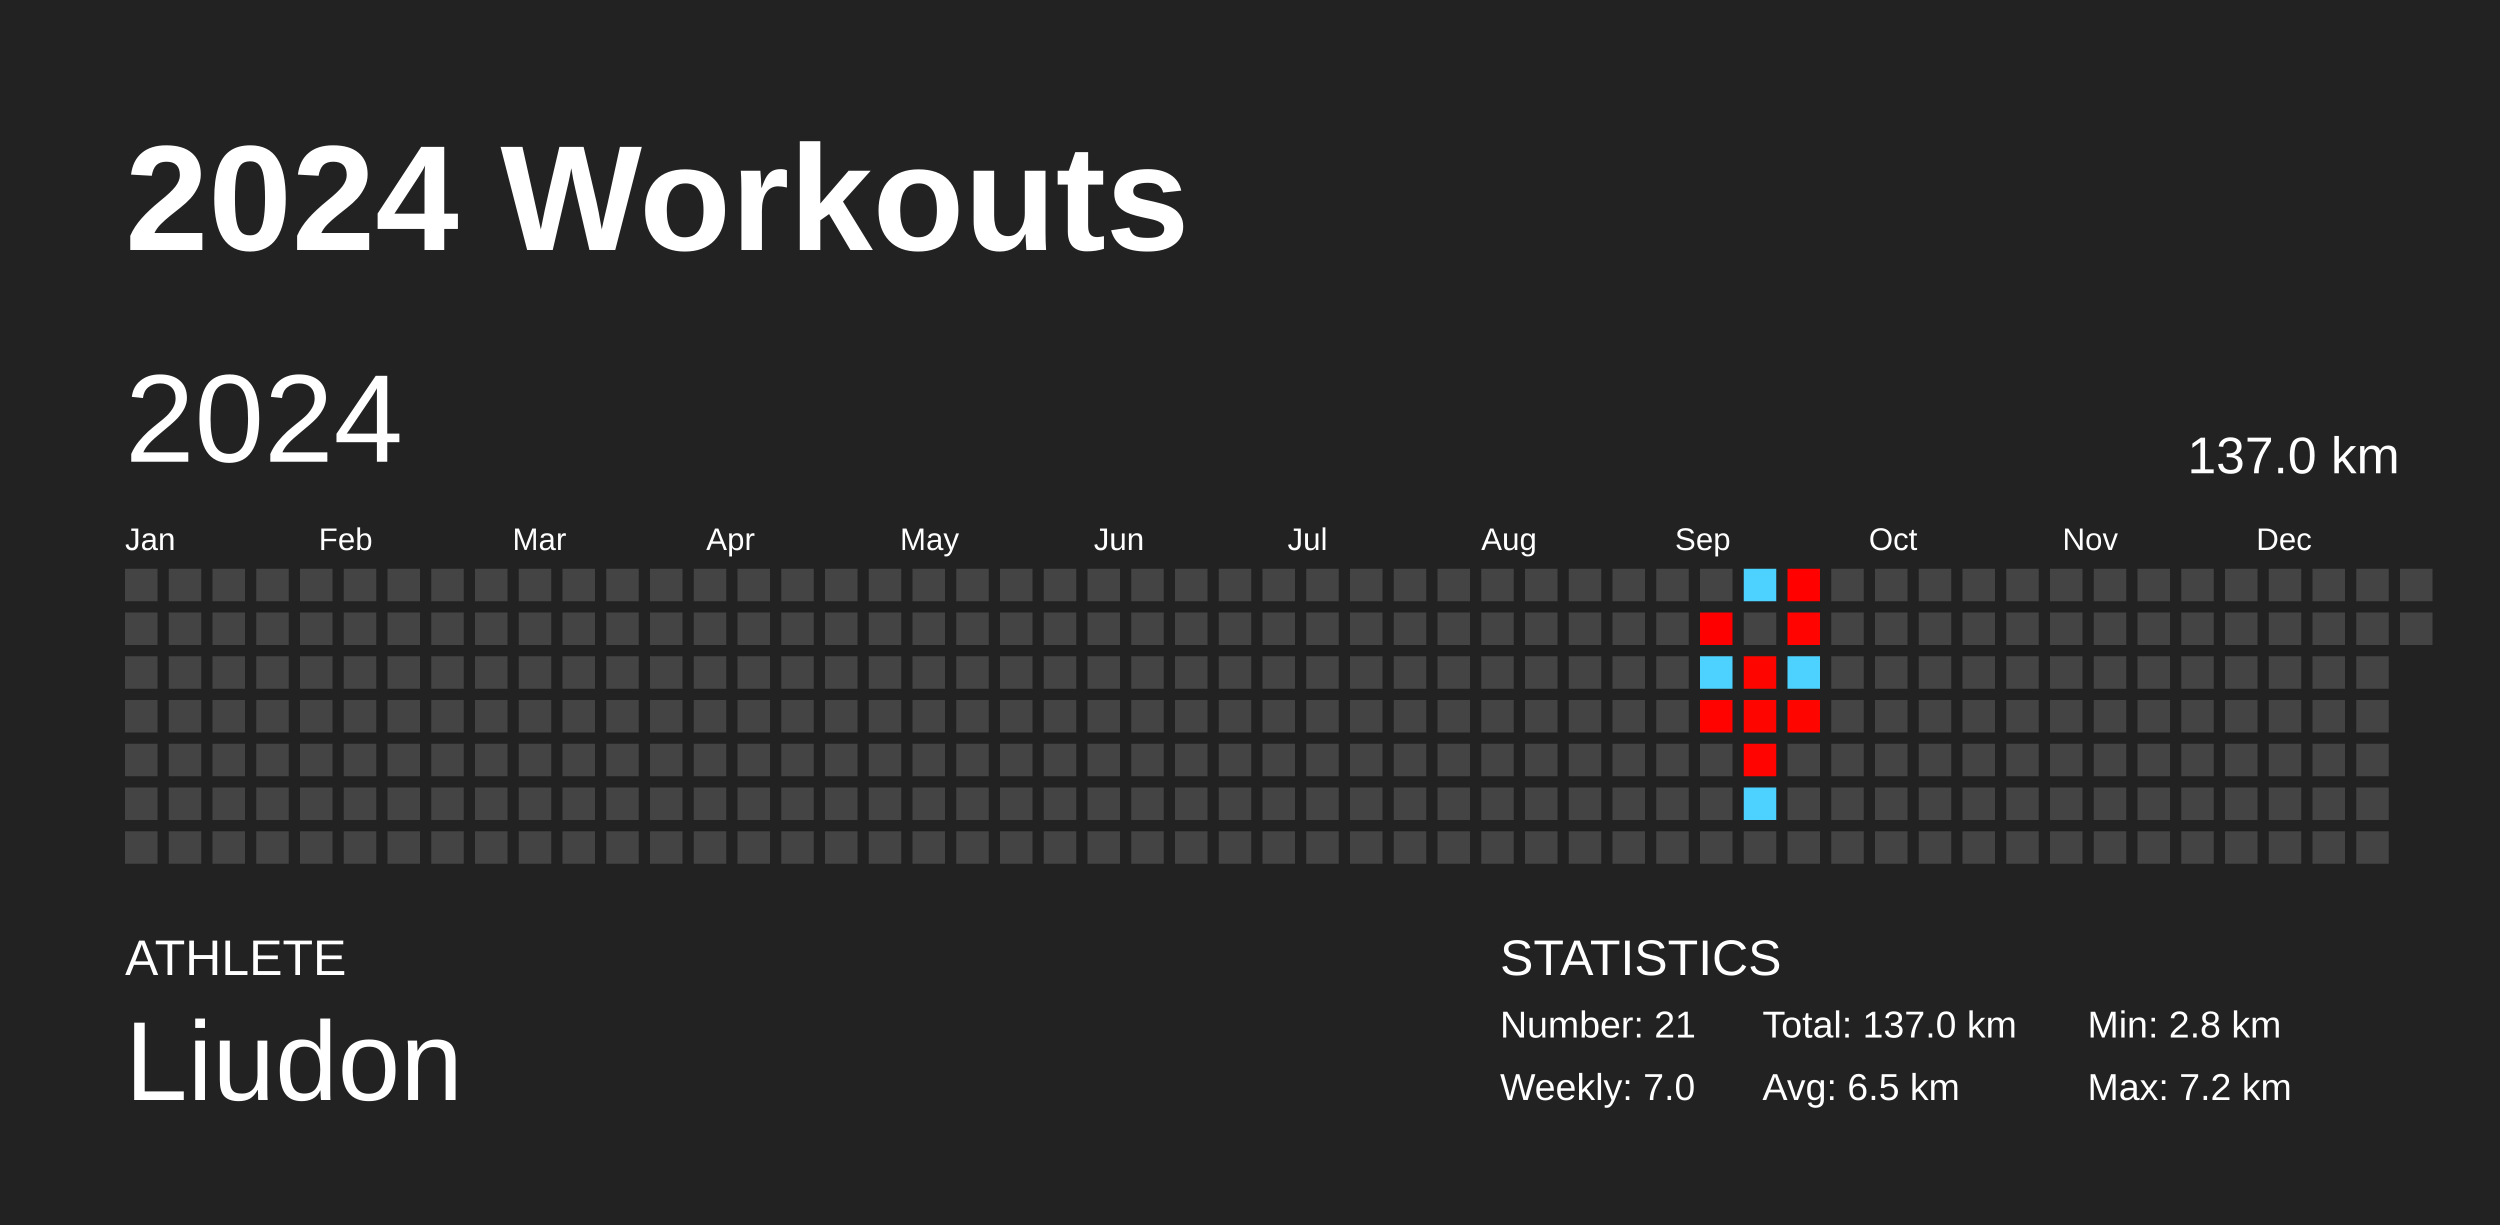
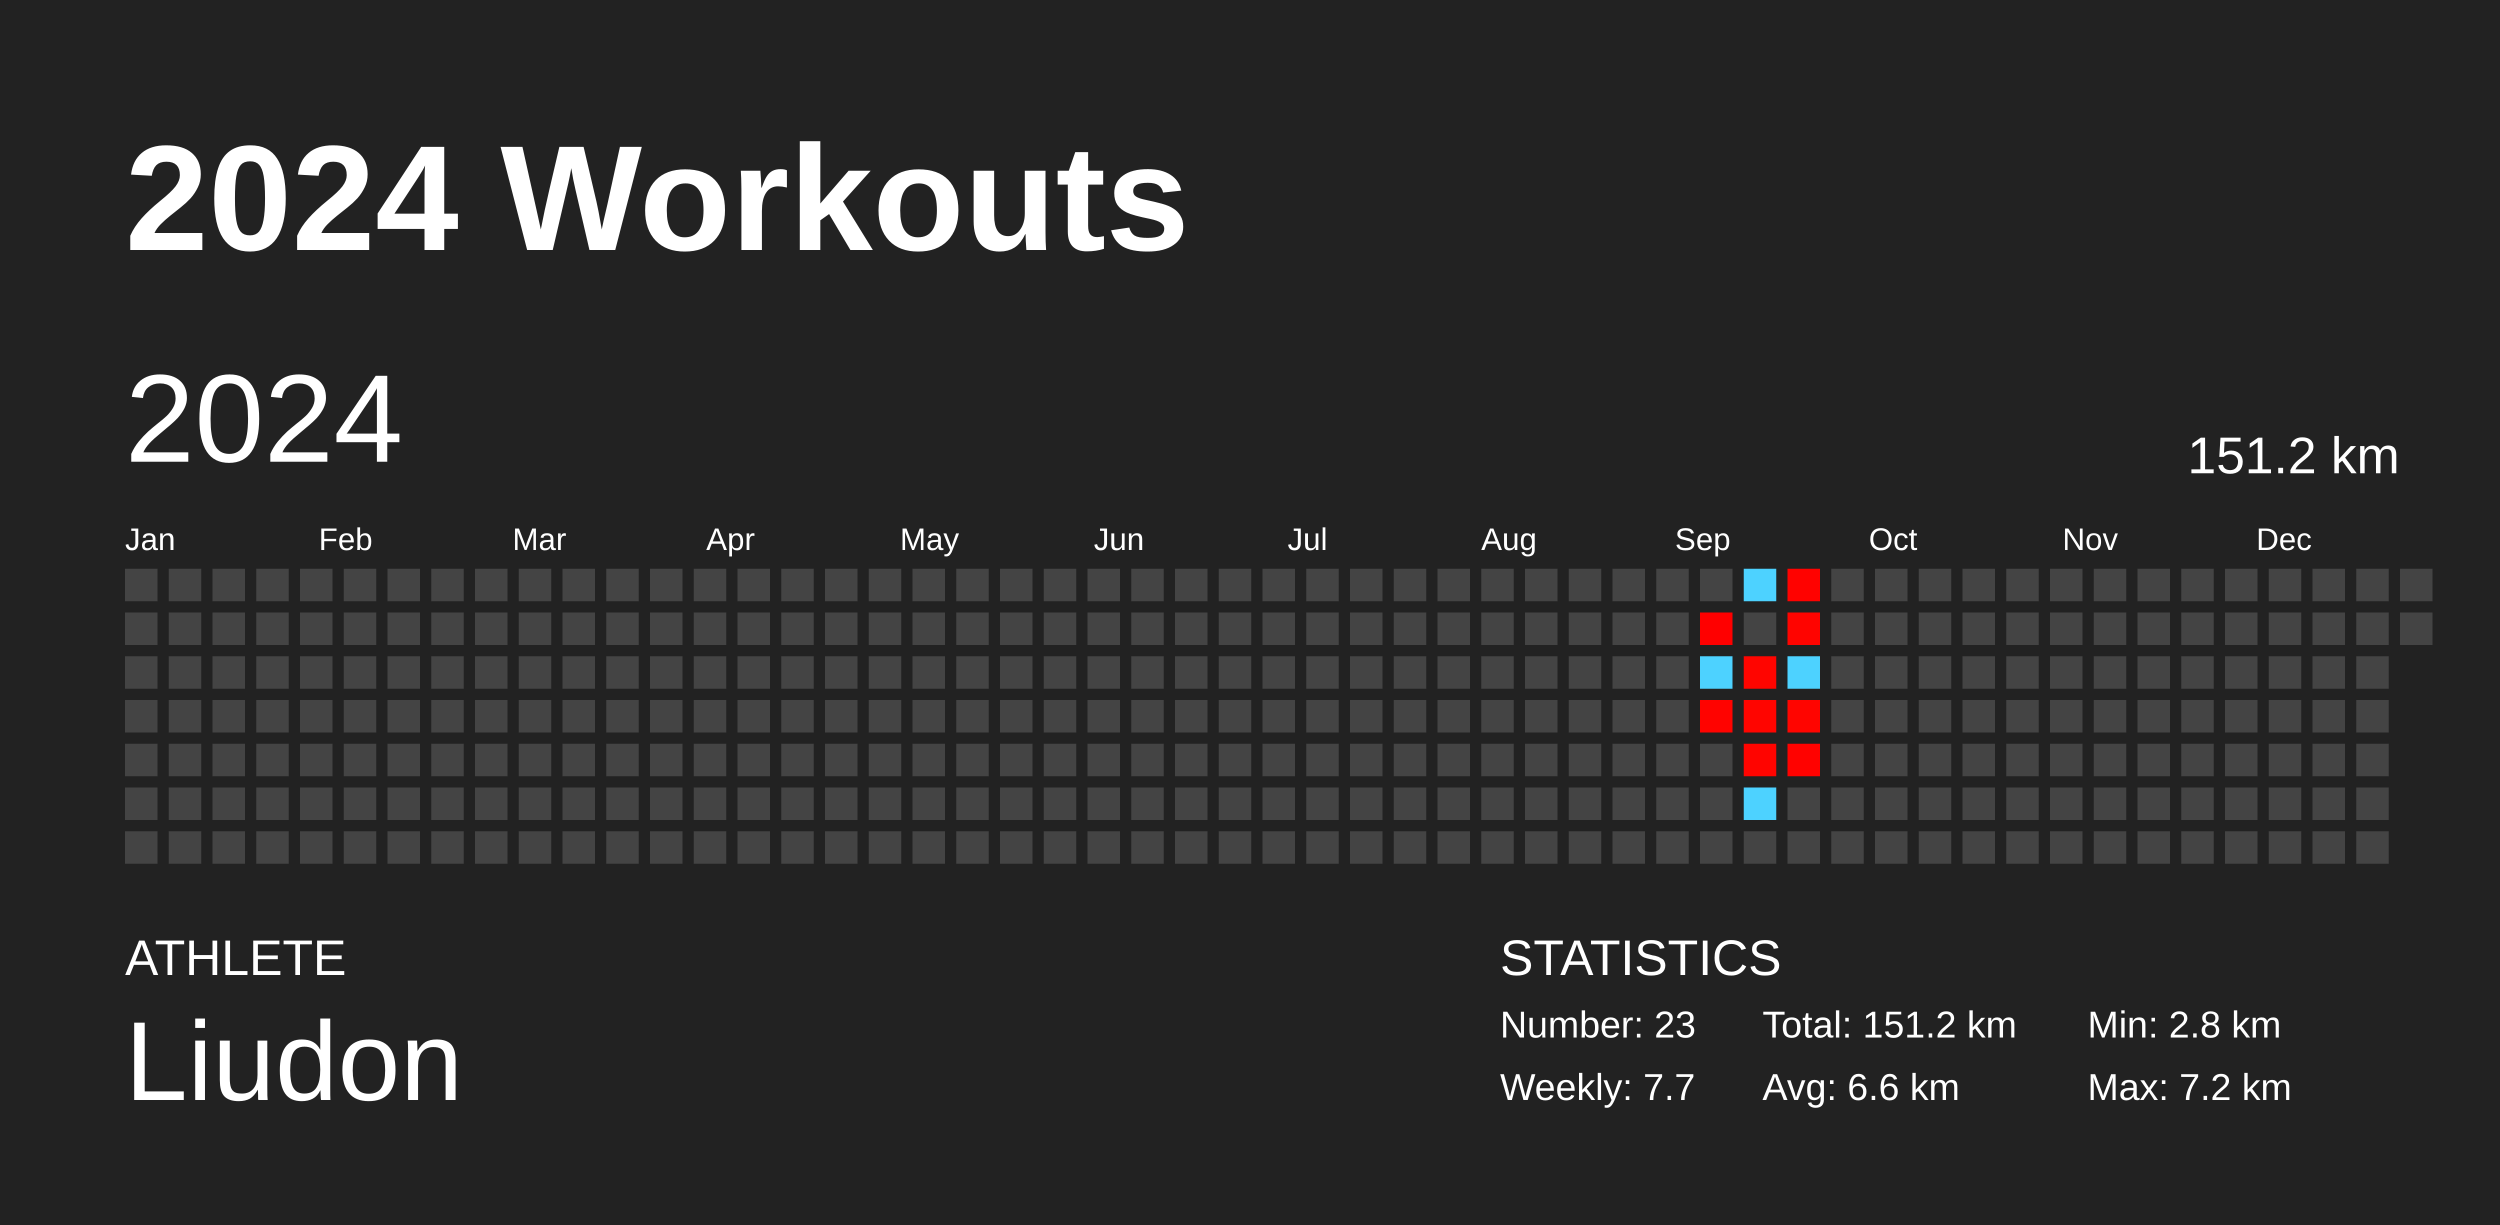
<svg xmlns="http://www.w3.org/2000/svg" baseProfile="full" height="98mm" version="1.1" viewBox="0,0,200,98" width="200mm">
  <defs />
  <rect fill="#222222" height="98" width="200" x="0" y="0" />
  <text fill="#FFFFFF" style="font-size:12px; font-family:Arial; font-weight:bold;" x="10" y="20">2024 Workouts</text>
  <text fill="#FFFFFF" style="font-size:4px; font-family:Arial" x="10" y="78">ATHLETE</text>
  <text fill="#FFFFFF" style="font-size:9px; font-family:Arial" x="10" y="88">Liudon</text>
  <text fill="#FFFFFF" style="font-size:4px; font-family:Arial" x="120" y="78">STATISTICS</text>
-   <text fill="#FFFFFF" style="font-size:3px; font-family:Arial" x="120" y="83">Number: 21</text>
-   <text fill="#FFFFFF" style="font-size:3px; font-family:Arial" x="120" y="88">Weekly: 7.0</text>
-   <text fill="#FFFFFF" style="font-size:3px; font-family:Arial" x="141" y="83">Total: 137.0 km</text>
-   <text fill="#FFFFFF" style="font-size:3px; font-family:Arial" x="141" y="88">Avg: 6.5 km</text>
+   <text fill="#FFFFFF" style="font-size:3px; font-family:Arial" x="120" y="83">Number: 23</text>
+   <text fill="#FFFFFF" style="font-size:3px; font-family:Arial" x="120" y="88">Weekly: 7.7</text>
+   <text fill="#FFFFFF" style="font-size:3px; font-family:Arial" x="141" y="83">Total: 151.2 km</text>
+   <text fill="#FFFFFF" style="font-size:3px; font-family:Arial" x="141" y="88">Avg: 6.6 km</text>
  <text fill="#FFFFFF" style="font-size:3px; font-family:Arial" x="167" y="83">Min: 2.8 km</text>
  <text fill="#FFFFFF" style="font-size:3px; font-family:Arial" x="167" y="88">Max: 7.2 km</text>
  <text dominant-baseline="hanging" fill="#FFFFFF" style="font-size:10.0px; font-family:Arial;" x="10" y="30">2024</text>
-   <text dominant-baseline="hanging" fill="#FFFFFF" style="font-size:4.125px; font-family:Arial;" x="175" y="35">137.0 km</text>
+   <text dominant-baseline="hanging" fill="#FFFFFF" style="font-size:4.125px; font-family:Arial;" x="175" y="35">151.2 km</text>
  <text fill="#FFFFFF" style="font-size:2.5px; font-family:Arial" x="10.0" y="44">Jan</text>
  <text fill="#FFFFFF" style="font-size:2.5px; font-family:Arial" x="25.5" y="44">Feb</text>
  <text fill="#FFFFFF" style="font-size:2.5px; font-family:Arial" x="41.0" y="44">Mar</text>
  <text fill="#FFFFFF" style="font-size:2.5px; font-family:Arial" x="56.5" y="44">Apr</text>
  <text fill="#FFFFFF" style="font-size:2.5px; font-family:Arial" x="72.0" y="44">May</text>
  <text fill="#FFFFFF" style="font-size:2.5px; font-family:Arial" x="87.5" y="44">Jun</text>
  <text fill="#FFFFFF" style="font-size:2.5px; font-family:Arial" x="103.0" y="44">Jul</text>
  <text fill="#FFFFFF" style="font-size:2.5px; font-family:Arial" x="118.5" y="44">Aug</text>
  <text fill="#FFFFFF" style="font-size:2.5px; font-family:Arial" x="134.0" y="44">Sep</text>
  <text fill="#FFFFFF" style="font-size:2.5px; font-family:Arial" x="149.5" y="44">Oct</text>
  <text fill="#FFFFFF" style="font-size:2.5px; font-family:Arial" x="165.0" y="44">Nov</text>
  <text fill="#FFFFFF" style="font-size:2.5px; font-family:Arial" x="180.5" y="44">Dec</text>
  <rect fill="#444444" height="2.6" width="2.6" x="10.0" y="45.5" />
  <rect fill="#444444" height="2.6" width="2.6" x="10.0" y="49.0" />
  <rect fill="#444444" height="2.6" width="2.6" x="10.0" y="52.5" />
  <rect fill="#444444" height="2.6" width="2.6" x="10.0" y="56.0" />
  <rect fill="#444444" height="2.6" width="2.6" x="10.0" y="59.5" />
  <rect fill="#444444" height="2.6" width="2.6" x="10.0" y="63.0" />
  <rect fill="#444444" height="2.6" width="2.6" x="10.0" y="66.5" />
  <rect fill="#444444" height="2.6" width="2.6" x="13.5" y="45.5" />
  <rect fill="#444444" height="2.6" width="2.6" x="13.5" y="49.0" />
  <rect fill="#444444" height="2.6" width="2.6" x="13.5" y="52.5" />
  <rect fill="#444444" height="2.6" width="2.6" x="13.5" y="56.0" />
  <rect fill="#444444" height="2.6" width="2.6" x="13.5" y="59.5" />
  <rect fill="#444444" height="2.6" width="2.6" x="13.5" y="63.0" />
  <rect fill="#444444" height="2.6" width="2.6" x="13.5" y="66.5" />
  <rect fill="#444444" height="2.6" width="2.6" x="17.0" y="45.5" />
  <rect fill="#444444" height="2.6" width="2.6" x="17.0" y="49.0" />
  <rect fill="#444444" height="2.6" width="2.6" x="17.0" y="52.5" />
  <rect fill="#444444" height="2.6" width="2.6" x="17.0" y="56.0" />
  <rect fill="#444444" height="2.6" width="2.6" x="17.0" y="59.5" />
  <rect fill="#444444" height="2.6" width="2.6" x="17.0" y="63.0" />
  <rect fill="#444444" height="2.6" width="2.6" x="17.0" y="66.5" />
  <rect fill="#444444" height="2.6" width="2.6" x="20.5" y="45.5" />
  <rect fill="#444444" height="2.6" width="2.6" x="20.5" y="49.0" />
  <rect fill="#444444" height="2.6" width="2.6" x="20.5" y="52.5" />
  <rect fill="#444444" height="2.6" width="2.6" x="20.5" y="56.0" />
  <rect fill="#444444" height="2.6" width="2.6" x="20.5" y="59.5" />
  <rect fill="#444444" height="2.6" width="2.6" x="20.5" y="63.0" />
  <rect fill="#444444" height="2.6" width="2.6" x="20.5" y="66.5" />
  <rect fill="#444444" height="2.6" width="2.6" x="24.0" y="45.5" />
  <rect fill="#444444" height="2.6" width="2.6" x="24.0" y="49.0" />
  <rect fill="#444444" height="2.6" width="2.6" x="24.0" y="52.5" />
  <rect fill="#444444" height="2.6" width="2.6" x="24.0" y="56.0" />
  <rect fill="#444444" height="2.6" width="2.6" x="24.0" y="59.5" />
  <rect fill="#444444" height="2.6" width="2.6" x="24.0" y="63.0" />
  <rect fill="#444444" height="2.6" width="2.6" x="24.0" y="66.5" />
  <rect fill="#444444" height="2.6" width="2.6" x="27.5" y="45.5" />
  <rect fill="#444444" height="2.6" width="2.6" x="27.5" y="49.0" />
  <rect fill="#444444" height="2.6" width="2.6" x="27.5" y="52.5" />
  <rect fill="#444444" height="2.6" width="2.6" x="27.5" y="56.0" />
  <rect fill="#444444" height="2.6" width="2.6" x="27.5" y="59.5" />
  <rect fill="#444444" height="2.6" width="2.6" x="27.5" y="63.0" />
  <rect fill="#444444" height="2.6" width="2.6" x="27.5" y="66.5" />
  <rect fill="#444444" height="2.6" width="2.6" x="31.0" y="45.5" />
  <rect fill="#444444" height="2.6" width="2.6" x="31.0" y="49.0" />
  <rect fill="#444444" height="2.6" width="2.6" x="31.0" y="52.5" />
  <rect fill="#444444" height="2.6" width="2.6" x="31.0" y="56.0" />
  <rect fill="#444444" height="2.6" width="2.6" x="31.0" y="59.5" />
  <rect fill="#444444" height="2.6" width="2.6" x="31.0" y="63.0" />
  <rect fill="#444444" height="2.6" width="2.6" x="31.0" y="66.5" />
  <rect fill="#444444" height="2.6" width="2.6" x="34.5" y="45.5" />
  <rect fill="#444444" height="2.6" width="2.6" x="34.5" y="49.0" />
  <rect fill="#444444" height="2.6" width="2.6" x="34.5" y="52.5" />
  <rect fill="#444444" height="2.6" width="2.6" x="34.5" y="56.0" />
  <rect fill="#444444" height="2.6" width="2.6" x="34.5" y="59.5" />
  <rect fill="#444444" height="2.6" width="2.6" x="34.5" y="63.0" />
  <rect fill="#444444" height="2.6" width="2.6" x="34.5" y="66.5" />
  <rect fill="#444444" height="2.6" width="2.6" x="38.0" y="45.5" />
  <rect fill="#444444" height="2.6" width="2.6" x="38.0" y="49.0" />
  <rect fill="#444444" height="2.6" width="2.6" x="38.0" y="52.5" />
  <rect fill="#444444" height="2.6" width="2.6" x="38.0" y="56.0" />
  <rect fill="#444444" height="2.6" width="2.6" x="38.0" y="59.5" />
  <rect fill="#444444" height="2.6" width="2.6" x="38.0" y="63.0" />
  <rect fill="#444444" height="2.6" width="2.6" x="38.0" y="66.5" />
  <rect fill="#444444" height="2.6" width="2.6" x="41.5" y="45.5" />
  <rect fill="#444444" height="2.6" width="2.6" x="41.5" y="49.0" />
  <rect fill="#444444" height="2.6" width="2.6" x="41.5" y="52.5" />
  <rect fill="#444444" height="2.6" width="2.6" x="41.5" y="56.0" />
  <rect fill="#444444" height="2.6" width="2.6" x="41.5" y="59.5" />
  <rect fill="#444444" height="2.6" width="2.6" x="41.5" y="63.0" />
  <rect fill="#444444" height="2.6" width="2.6" x="41.5" y="66.5" />
  <rect fill="#444444" height="2.6" width="2.6" x="45.0" y="45.5" />
  <rect fill="#444444" height="2.6" width="2.6" x="45.0" y="49.0" />
  <rect fill="#444444" height="2.6" width="2.6" x="45.0" y="52.5" />
  <rect fill="#444444" height="2.6" width="2.6" x="45.0" y="56.0" />
  <rect fill="#444444" height="2.6" width="2.6" x="45.0" y="59.5" />
  <rect fill="#444444" height="2.6" width="2.6" x="45.0" y="63.0" />
  <rect fill="#444444" height="2.6" width="2.6" x="45.0" y="66.5" />
  <rect fill="#444444" height="2.6" width="2.6" x="48.5" y="45.5" />
  <rect fill="#444444" height="2.6" width="2.6" x="48.5" y="49.0" />
  <rect fill="#444444" height="2.6" width="2.6" x="48.5" y="52.5" />
  <rect fill="#444444" height="2.6" width="2.6" x="48.5" y="56.0" />
  <rect fill="#444444" height="2.6" width="2.6" x="48.5" y="59.5" />
  <rect fill="#444444" height="2.6" width="2.6" x="48.5" y="63.0" />
  <rect fill="#444444" height="2.6" width="2.6" x="48.5" y="66.5" />
  <rect fill="#444444" height="2.6" width="2.6" x="52.0" y="45.5" />
  <rect fill="#444444" height="2.6" width="2.6" x="52.0" y="49.0" />
  <rect fill="#444444" height="2.6" width="2.6" x="52.0" y="52.5" />
  <rect fill="#444444" height="2.6" width="2.6" x="52.0" y="56.0" />
  <rect fill="#444444" height="2.6" width="2.6" x="52.0" y="59.5" />
  <rect fill="#444444" height="2.6" width="2.6" x="52.0" y="63.0" />
  <rect fill="#444444" height="2.6" width="2.6" x="52.0" y="66.5" />
  <rect fill="#444444" height="2.6" width="2.6" x="55.5" y="45.5" />
  <rect fill="#444444" height="2.6" width="2.6" x="55.5" y="49.0" />
  <rect fill="#444444" height="2.6" width="2.6" x="55.5" y="52.5" />
  <rect fill="#444444" height="2.6" width="2.6" x="55.5" y="56.0" />
  <rect fill="#444444" height="2.6" width="2.6" x="55.5" y="59.5" />
  <rect fill="#444444" height="2.6" width="2.6" x="55.5" y="63.0" />
  <rect fill="#444444" height="2.6" width="2.6" x="55.5" y="66.5" />
  <rect fill="#444444" height="2.6" width="2.6" x="59.0" y="45.5" />
  <rect fill="#444444" height="2.6" width="2.6" x="59.0" y="49.0" />
  <rect fill="#444444" height="2.6" width="2.6" x="59.0" y="52.5" />
  <rect fill="#444444" height="2.6" width="2.6" x="59.0" y="56.0" />
  <rect fill="#444444" height="2.6" width="2.6" x="59.0" y="59.5" />
  <rect fill="#444444" height="2.6" width="2.6" x="59.0" y="63.0" />
  <rect fill="#444444" height="2.6" width="2.6" x="59.0" y="66.5" />
  <rect fill="#444444" height="2.6" width="2.6" x="62.5" y="45.5" />
  <rect fill="#444444" height="2.6" width="2.6" x="62.5" y="49.0" />
  <rect fill="#444444" height="2.6" width="2.6" x="62.5" y="52.5" />
  <rect fill="#444444" height="2.6" width="2.6" x="62.5" y="56.0" />
  <rect fill="#444444" height="2.6" width="2.6" x="62.5" y="59.5" />
  <rect fill="#444444" height="2.6" width="2.6" x="62.5" y="63.0" />
  <rect fill="#444444" height="2.6" width="2.6" x="62.5" y="66.5" />
  <rect fill="#444444" height="2.6" width="2.6" x="66.0" y="45.5" />
  <rect fill="#444444" height="2.6" width="2.6" x="66.0" y="49.0" />
  <rect fill="#444444" height="2.6" width="2.6" x="66.0" y="52.5" />
  <rect fill="#444444" height="2.6" width="2.6" x="66.0" y="56.0" />
  <rect fill="#444444" height="2.6" width="2.6" x="66.0" y="59.5" />
  <rect fill="#444444" height="2.6" width="2.6" x="66.0" y="63.0" />
  <rect fill="#444444" height="2.6" width="2.6" x="66.0" y="66.5" />
  <rect fill="#444444" height="2.6" width="2.6" x="69.5" y="45.5" />
  <rect fill="#444444" height="2.6" width="2.6" x="69.5" y="49.0" />
  <rect fill="#444444" height="2.6" width="2.6" x="69.5" y="52.5" />
  <rect fill="#444444" height="2.6" width="2.6" x="69.5" y="56.0" />
  <rect fill="#444444" height="2.6" width="2.6" x="69.5" y="59.5" />
  <rect fill="#444444" height="2.6" width="2.6" x="69.5" y="63.0" />
  <rect fill="#444444" height="2.6" width="2.6" x="69.5" y="66.5" />
  <rect fill="#444444" height="2.6" width="2.6" x="73.0" y="45.5" />
  <rect fill="#444444" height="2.6" width="2.6" x="73.0" y="49.0" />
  <rect fill="#444444" height="2.6" width="2.6" x="73.0" y="52.5" />
  <rect fill="#444444" height="2.6" width="2.6" x="73.0" y="56.0" />
  <rect fill="#444444" height="2.6" width="2.6" x="73.0" y="59.5" />
  <rect fill="#444444" height="2.6" width="2.6" x="73.0" y="63.0" />
  <rect fill="#444444" height="2.6" width="2.6" x="73.0" y="66.5" />
  <rect fill="#444444" height="2.6" width="2.6" x="76.5" y="45.5" />
  <rect fill="#444444" height="2.6" width="2.6" x="76.5" y="49.0" />
  <rect fill="#444444" height="2.6" width="2.6" x="76.5" y="52.5" />
  <rect fill="#444444" height="2.6" width="2.6" x="76.5" y="56.0" />
  <rect fill="#444444" height="2.6" width="2.6" x="76.5" y="59.5" />
  <rect fill="#444444" height="2.6" width="2.6" x="76.5" y="63.0" />
  <rect fill="#444444" height="2.6" width="2.6" x="76.5" y="66.5" />
  <rect fill="#444444" height="2.6" width="2.6" x="80.0" y="45.5" />
  <rect fill="#444444" height="2.6" width="2.6" x="80.0" y="49.0" />
  <rect fill="#444444" height="2.6" width="2.6" x="80.0" y="52.5" />
  <rect fill="#444444" height="2.6" width="2.6" x="80.0" y="56.0" />
  <rect fill="#444444" height="2.6" width="2.6" x="80.0" y="59.5" />
  <rect fill="#444444" height="2.6" width="2.6" x="80.0" y="63.0" />
  <rect fill="#444444" height="2.6" width="2.6" x="80.0" y="66.5" />
  <rect fill="#444444" height="2.6" width="2.6" x="83.5" y="45.5" />
  <rect fill="#444444" height="2.6" width="2.6" x="83.5" y="49.0" />
  <rect fill="#444444" height="2.6" width="2.6" x="83.5" y="52.5" />
  <rect fill="#444444" height="2.6" width="2.6" x="83.5" y="56.0" />
  <rect fill="#444444" height="2.6" width="2.6" x="83.5" y="59.5" />
  <rect fill="#444444" height="2.6" width="2.6" x="83.5" y="63.0" />
  <rect fill="#444444" height="2.6" width="2.6" x="83.5" y="66.5" />
  <rect fill="#444444" height="2.6" width="2.6" x="87.0" y="45.5" />
  <rect fill="#444444" height="2.6" width="2.6" x="87.0" y="49.0" />
  <rect fill="#444444" height="2.6" width="2.6" x="87.0" y="52.5" />
  <rect fill="#444444" height="2.6" width="2.6" x="87.0" y="56.0" />
  <rect fill="#444444" height="2.6" width="2.6" x="87.0" y="59.5" />
  <rect fill="#444444" height="2.6" width="2.6" x="87.0" y="63.0" />
  <rect fill="#444444" height="2.6" width="2.6" x="87.0" y="66.5" />
  <rect fill="#444444" height="2.6" width="2.6" x="90.5" y="45.5" />
  <rect fill="#444444" height="2.6" width="2.6" x="90.5" y="49.0" />
  <rect fill="#444444" height="2.6" width="2.6" x="90.5" y="52.5" />
  <rect fill="#444444" height="2.6" width="2.6" x="90.5" y="56.0" />
  <rect fill="#444444" height="2.6" width="2.6" x="90.5" y="59.5" />
  <rect fill="#444444" height="2.6" width="2.6" x="90.5" y="63.0" />
  <rect fill="#444444" height="2.6" width="2.6" x="90.5" y="66.5" />
  <rect fill="#444444" height="2.6" width="2.6" x="94.0" y="45.5" />
  <rect fill="#444444" height="2.6" width="2.6" x="94.0" y="49.0" />
  <rect fill="#444444" height="2.6" width="2.6" x="94.0" y="52.5" />
  <rect fill="#444444" height="2.6" width="2.6" x="94.0" y="56.0" />
  <rect fill="#444444" height="2.6" width="2.6" x="94.0" y="59.5" />
  <rect fill="#444444" height="2.6" width="2.6" x="94.0" y="63.0" />
  <rect fill="#444444" height="2.6" width="2.6" x="94.0" y="66.5" />
  <rect fill="#444444" height="2.6" width="2.6" x="97.5" y="45.5" />
  <rect fill="#444444" height="2.6" width="2.6" x="97.5" y="49.0" />
  <rect fill="#444444" height="2.6" width="2.6" x="97.5" y="52.5" />
  <rect fill="#444444" height="2.6" width="2.6" x="97.5" y="56.0" />
  <rect fill="#444444" height="2.6" width="2.6" x="97.5" y="59.5" />
  <rect fill="#444444" height="2.6" width="2.6" x="97.5" y="63.0" />
  <rect fill="#444444" height="2.6" width="2.6" x="97.5" y="66.5" />
  <rect fill="#444444" height="2.6" width="2.6" x="101.0" y="45.5" />
  <rect fill="#444444" height="2.6" width="2.6" x="101.0" y="49.0" />
  <rect fill="#444444" height="2.6" width="2.6" x="101.0" y="52.5" />
  <rect fill="#444444" height="2.6" width="2.6" x="101.0" y="56.0" />
  <rect fill="#444444" height="2.6" width="2.6" x="101.0" y="59.5" />
  <rect fill="#444444" height="2.6" width="2.6" x="101.0" y="63.0" />
  <rect fill="#444444" height="2.6" width="2.6" x="101.0" y="66.5" />
  <rect fill="#444444" height="2.6" width="2.6" x="104.5" y="45.5" />
  <rect fill="#444444" height="2.6" width="2.6" x="104.5" y="49.0" />
  <rect fill="#444444" height="2.6" width="2.6" x="104.5" y="52.5" />
  <rect fill="#444444" height="2.6" width="2.6" x="104.5" y="56.0" />
  <rect fill="#444444" height="2.6" width="2.6" x="104.5" y="59.5" />
  <rect fill="#444444" height="2.6" width="2.6" x="104.5" y="63.0" />
  <rect fill="#444444" height="2.6" width="2.6" x="104.5" y="66.5" />
  <rect fill="#444444" height="2.6" width="2.6" x="108.0" y="45.5" />
  <rect fill="#444444" height="2.6" width="2.6" x="108.0" y="49.0" />
  <rect fill="#444444" height="2.6" width="2.6" x="108.0" y="52.5" />
  <rect fill="#444444" height="2.6" width="2.6" x="108.0" y="56.0" />
  <rect fill="#444444" height="2.6" width="2.6" x="108.0" y="59.5" />
  <rect fill="#444444" height="2.6" width="2.6" x="108.0" y="63.0" />
  <rect fill="#444444" height="2.6" width="2.6" x="108.0" y="66.5" />
  <rect fill="#444444" height="2.6" width="2.6" x="111.5" y="45.5" />
  <rect fill="#444444" height="2.6" width="2.6" x="111.5" y="49.0" />
  <rect fill="#444444" height="2.6" width="2.6" x="111.5" y="52.5" />
  <rect fill="#444444" height="2.6" width="2.6" x="111.5" y="56.0" />
  <rect fill="#444444" height="2.6" width="2.6" x="111.5" y="59.5" />
  <rect fill="#444444" height="2.6" width="2.6" x="111.5" y="63.0" />
  <rect fill="#444444" height="2.6" width="2.6" x="111.5" y="66.5" />
  <rect fill="#444444" height="2.6" width="2.6" x="115.0" y="45.5" />
  <rect fill="#444444" height="2.6" width="2.6" x="115.0" y="49.0" />
  <rect fill="#444444" height="2.6" width="2.6" x="115.0" y="52.5" />
  <rect fill="#444444" height="2.6" width="2.6" x="115.0" y="56.0" />
  <rect fill="#444444" height="2.6" width="2.6" x="115.0" y="59.5" />
  <rect fill="#444444" height="2.6" width="2.6" x="115.0" y="63.0" />
  <rect fill="#444444" height="2.6" width="2.6" x="115.0" y="66.5" />
  <rect fill="#444444" height="2.6" width="2.6" x="118.5" y="45.5" />
  <rect fill="#444444" height="2.6" width="2.6" x="118.5" y="49.0" />
  <rect fill="#444444" height="2.6" width="2.6" x="118.5" y="52.5" />
  <rect fill="#444444" height="2.6" width="2.6" x="118.5" y="56.0" />
  <rect fill="#444444" height="2.6" width="2.6" x="118.5" y="59.5" />
  <rect fill="#444444" height="2.6" width="2.6" x="118.5" y="63.0" />
  <rect fill="#444444" height="2.6" width="2.6" x="118.5" y="66.5" />
  <rect fill="#444444" height="2.6" width="2.6" x="122.0" y="45.5" />
  <rect fill="#444444" height="2.6" width="2.6" x="122.0" y="49.0" />
  <rect fill="#444444" height="2.6" width="2.6" x="122.0" y="52.5" />
  <rect fill="#444444" height="2.6" width="2.6" x="122.0" y="56.0" />
  <rect fill="#444444" height="2.6" width="2.6" x="122.0" y="59.5" />
  <rect fill="#444444" height="2.6" width="2.6" x="122.0" y="63.0" />
  <rect fill="#444444" height="2.6" width="2.6" x="122.0" y="66.5" />
  <rect fill="#444444" height="2.6" width="2.6" x="125.5" y="45.5" />
  <rect fill="#444444" height="2.6" width="2.6" x="125.5" y="49.0" />
  <rect fill="#444444" height="2.6" width="2.6" x="125.5" y="52.5" />
  <rect fill="#444444" height="2.6" width="2.6" x="125.5" y="56.0" />
  <rect fill="#444444" height="2.6" width="2.6" x="125.5" y="59.5" />
  <rect fill="#444444" height="2.6" width="2.6" x="125.5" y="63.0" />
  <rect fill="#444444" height="2.6" width="2.6" x="125.5" y="66.5" />
  <rect fill="#444444" height="2.6" width="2.6" x="129.0" y="45.5" />
  <rect fill="#444444" height="2.6" width="2.6" x="129.0" y="49.0" />
  <rect fill="#444444" height="2.6" width="2.6" x="129.0" y="52.5" />
  <rect fill="#444444" height="2.6" width="2.6" x="129.0" y="56.0" />
  <rect fill="#444444" height="2.6" width="2.6" x="129.0" y="59.5" />
  <rect fill="#444444" height="2.6" width="2.6" x="129.0" y="63.0" />
  <rect fill="#444444" height="2.6" width="2.6" x="129.0" y="66.5" />
  <rect fill="#444444" height="2.6" width="2.6" x="132.5" y="45.5" />
  <rect fill="#444444" height="2.6" width="2.6" x="132.5" y="49.0" />
  <rect fill="#444444" height="2.6" width="2.6" x="132.5" y="52.5" />
  <rect fill="#444444" height="2.6" width="2.6" x="132.5" y="56.0" />
  <rect fill="#444444" height="2.6" width="2.6" x="132.5" y="59.5" />
  <rect fill="#444444" height="2.6" width="2.6" x="132.5" y="63.0" />
  <rect fill="#444444" height="2.6" width="2.6" x="132.5" y="66.5" />
  <rect fill="#444444" height="2.6" width="2.6" x="136.0" y="45.5" />
  <rect fill="#ff0000" height="2.6" width="2.6" x="136.0" y="49.0" />
  <rect fill="#4dd2ff" height="2.6" width="2.6" x="136.0" y="52.5" />
  <rect fill="#ff0300" height="2.6" width="2.6" x="136.0" y="56.0" />
  <rect fill="#444444" height="2.6" width="2.6" x="136.0" y="59.5" />
  <rect fill="#444444" height="2.6" width="2.6" x="136.0" y="63.0" />
  <rect fill="#444444" height="2.6" width="2.6" x="136.0" y="66.5" />
  <rect fill="#4dd2ff" height="2.6" width="2.6" x="139.5" y="45.5" />
  <rect fill="#444444" height="2.6" width="2.6" x="139.5" y="49.0" />
  <rect fill="#ff0500" height="2.6" width="2.6" x="139.5" y="52.5" />
  <rect fill="#ff0500" height="2.6" width="2.6" x="139.5" y="56.0" />
  <rect fill="#ff0400" height="2.6" width="2.6" x="139.5" y="59.5" />
  <rect fill="#4dd2ff" height="2.6" width="2.6" x="139.5" y="63.0" />
  <rect fill="#444444" height="2.6" width="2.6" x="139.5" y="66.5" />
  <rect fill="#ff0200" height="2.6" width="2.6" x="143.0" y="45.5" />
  <rect fill="#ff0400" height="2.6" width="2.6" x="143.0" y="49.0" />
  <rect fill="#4dd2ff" height="2.6" width="2.6" x="143.0" y="52.5" />
  <rect fill="#ff0500" height="2.6" width="2.6" x="143.0" y="56.0" />
-   <rect fill="#444444" height="2.6" width="2.6" x="143.0" y="59.5" />
+   <rect fill="#ff0200" height="2.6" width="2.6" x="143.0" y="59.5" />
  <rect fill="#444444" height="2.6" width="2.6" x="143.0" y="63.0" />
  <rect fill="#444444" height="2.6" width="2.6" x="143.0" y="66.5" />
  <rect fill="#444444" height="2.6" width="2.6" x="146.5" y="45.5" />
  <rect fill="#444444" height="2.6" width="2.6" x="146.5" y="49.0" />
  <rect fill="#444444" height="2.6" width="2.6" x="146.5" y="52.5" />
  <rect fill="#444444" height="2.6" width="2.6" x="146.5" y="56.0" />
  <rect fill="#444444" height="2.6" width="2.6" x="146.5" y="59.5" />
  <rect fill="#444444" height="2.6" width="2.6" x="146.5" y="63.0" />
  <rect fill="#444444" height="2.6" width="2.6" x="146.5" y="66.5" />
  <rect fill="#444444" height="2.6" width="2.6" x="150.0" y="45.5" />
  <rect fill="#444444" height="2.6" width="2.6" x="150.0" y="49.0" />
  <rect fill="#444444" height="2.6" width="2.6" x="150.0" y="52.5" />
  <rect fill="#444444" height="2.6" width="2.6" x="150.0" y="56.0" />
  <rect fill="#444444" height="2.6" width="2.6" x="150.0" y="59.5" />
  <rect fill="#444444" height="2.6" width="2.6" x="150.0" y="63.0" />
  <rect fill="#444444" height="2.6" width="2.6" x="150.0" y="66.5" />
  <rect fill="#444444" height="2.6" width="2.6" x="153.5" y="45.5" />
  <rect fill="#444444" height="2.6" width="2.6" x="153.5" y="49.0" />
  <rect fill="#444444" height="2.6" width="2.6" x="153.5" y="52.5" />
  <rect fill="#444444" height="2.6" width="2.6" x="153.5" y="56.0" />
  <rect fill="#444444" height="2.6" width="2.6" x="153.5" y="59.5" />
  <rect fill="#444444" height="2.6" width="2.6" x="153.5" y="63.0" />
  <rect fill="#444444" height="2.6" width="2.6" x="153.5" y="66.5" />
  <rect fill="#444444" height="2.6" width="2.6" x="157.0" y="45.5" />
  <rect fill="#444444" height="2.6" width="2.6" x="157.0" y="49.0" />
  <rect fill="#444444" height="2.6" width="2.6" x="157.0" y="52.5" />
  <rect fill="#444444" height="2.6" width="2.6" x="157.0" y="56.0" />
  <rect fill="#444444" height="2.6" width="2.6" x="157.0" y="59.5" />
  <rect fill="#444444" height="2.6" width="2.6" x="157.0" y="63.0" />
  <rect fill="#444444" height="2.6" width="2.6" x="157.0" y="66.5" />
  <rect fill="#444444" height="2.6" width="2.6" x="160.5" y="45.5" />
  <rect fill="#444444" height="2.6" width="2.6" x="160.5" y="49.0" />
  <rect fill="#444444" height="2.6" width="2.6" x="160.5" y="52.5" />
  <rect fill="#444444" height="2.6" width="2.6" x="160.5" y="56.0" />
  <rect fill="#444444" height="2.6" width="2.6" x="160.5" y="59.5" />
  <rect fill="#444444" height="2.6" width="2.6" x="160.5" y="63.0" />
  <rect fill="#444444" height="2.6" width="2.6" x="160.5" y="66.5" />
  <rect fill="#444444" height="2.6" width="2.6" x="164.0" y="45.5" />
  <rect fill="#444444" height="2.6" width="2.6" x="164.0" y="49.0" />
  <rect fill="#444444" height="2.6" width="2.6" x="164.0" y="52.5" />
  <rect fill="#444444" height="2.6" width="2.6" x="164.0" y="56.0" />
  <rect fill="#444444" height="2.6" width="2.6" x="164.0" y="59.5" />
  <rect fill="#444444" height="2.6" width="2.6" x="164.0" y="63.0" />
  <rect fill="#444444" height="2.6" width="2.6" x="164.0" y="66.5" />
  <rect fill="#444444" height="2.6" width="2.6" x="167.5" y="45.5" />
  <rect fill="#444444" height="2.6" width="2.6" x="167.5" y="49.0" />
  <rect fill="#444444" height="2.6" width="2.6" x="167.5" y="52.5" />
  <rect fill="#444444" height="2.6" width="2.6" x="167.5" y="56.0" />
  <rect fill="#444444" height="2.6" width="2.6" x="167.5" y="59.5" />
  <rect fill="#444444" height="2.6" width="2.6" x="167.5" y="63.0" />
  <rect fill="#444444" height="2.6" width="2.6" x="167.5" y="66.5" />
  <rect fill="#444444" height="2.6" width="2.6" x="171.0" y="45.5" />
  <rect fill="#444444" height="2.6" width="2.6" x="171.0" y="49.0" />
  <rect fill="#444444" height="2.6" width="2.6" x="171.0" y="52.5" />
  <rect fill="#444444" height="2.6" width="2.6" x="171.0" y="56.0" />
  <rect fill="#444444" height="2.6" width="2.6" x="171.0" y="59.5" />
  <rect fill="#444444" height="2.6" width="2.6" x="171.0" y="63.0" />
  <rect fill="#444444" height="2.6" width="2.6" x="171.0" y="66.5" />
  <rect fill="#444444" height="2.6" width="2.6" x="174.5" y="45.5" />
  <rect fill="#444444" height="2.6" width="2.6" x="174.5" y="49.0" />
  <rect fill="#444444" height="2.6" width="2.6" x="174.5" y="52.5" />
  <rect fill="#444444" height="2.6" width="2.6" x="174.5" y="56.0" />
  <rect fill="#444444" height="2.6" width="2.6" x="174.5" y="59.5" />
  <rect fill="#444444" height="2.6" width="2.6" x="174.5" y="63.0" />
  <rect fill="#444444" height="2.6" width="2.6" x="174.5" y="66.5" />
  <rect fill="#444444" height="2.6" width="2.6" x="178.0" y="45.5" />
  <rect fill="#444444" height="2.6" width="2.6" x="178.0" y="49.0" />
  <rect fill="#444444" height="2.6" width="2.6" x="178.0" y="52.5" />
  <rect fill="#444444" height="2.6" width="2.6" x="178.0" y="56.0" />
  <rect fill="#444444" height="2.6" width="2.6" x="178.0" y="59.5" />
  <rect fill="#444444" height="2.6" width="2.6" x="178.0" y="63.0" />
  <rect fill="#444444" height="2.6" width="2.6" x="178.0" y="66.5" />
  <rect fill="#444444" height="2.6" width="2.6" x="181.5" y="45.5" />
  <rect fill="#444444" height="2.6" width="2.6" x="181.5" y="49.0" />
  <rect fill="#444444" height="2.6" width="2.6" x="181.5" y="52.5" />
  <rect fill="#444444" height="2.6" width="2.6" x="181.5" y="56.0" />
  <rect fill="#444444" height="2.6" width="2.6" x="181.5" y="59.5" />
  <rect fill="#444444" height="2.6" width="2.6" x="181.5" y="63.0" />
  <rect fill="#444444" height="2.6" width="2.6" x="181.5" y="66.5" />
  <rect fill="#444444" height="2.6" width="2.6" x="185.0" y="45.5" />
  <rect fill="#444444" height="2.6" width="2.6" x="185.0" y="49.0" />
  <rect fill="#444444" height="2.6" width="2.6" x="185.0" y="52.5" />
  <rect fill="#444444" height="2.6" width="2.6" x="185.0" y="56.0" />
  <rect fill="#444444" height="2.6" width="2.6" x="185.0" y="59.5" />
  <rect fill="#444444" height="2.6" width="2.6" x="185.0" y="63.0" />
  <rect fill="#444444" height="2.6" width="2.6" x="185.0" y="66.5" />
  <rect fill="#444444" height="2.6" width="2.6" x="188.5" y="45.5" />
  <rect fill="#444444" height="2.6" width="2.6" x="188.5" y="49.0" />
  <rect fill="#444444" height="2.6" width="2.6" x="188.5" y="52.5" />
  <rect fill="#444444" height="2.6" width="2.6" x="188.5" y="56.0" />
  <rect fill="#444444" height="2.6" width="2.6" x="188.5" y="59.5" />
  <rect fill="#444444" height="2.6" width="2.6" x="188.5" y="63.0" />
  <rect fill="#444444" height="2.6" width="2.6" x="188.5" y="66.5" />
  <rect fill="#444444" height="2.6" width="2.6" x="192.0" y="45.5" />
  <rect fill="#444444" height="2.6" width="2.6" x="192.0" y="49.0" />
</svg>
